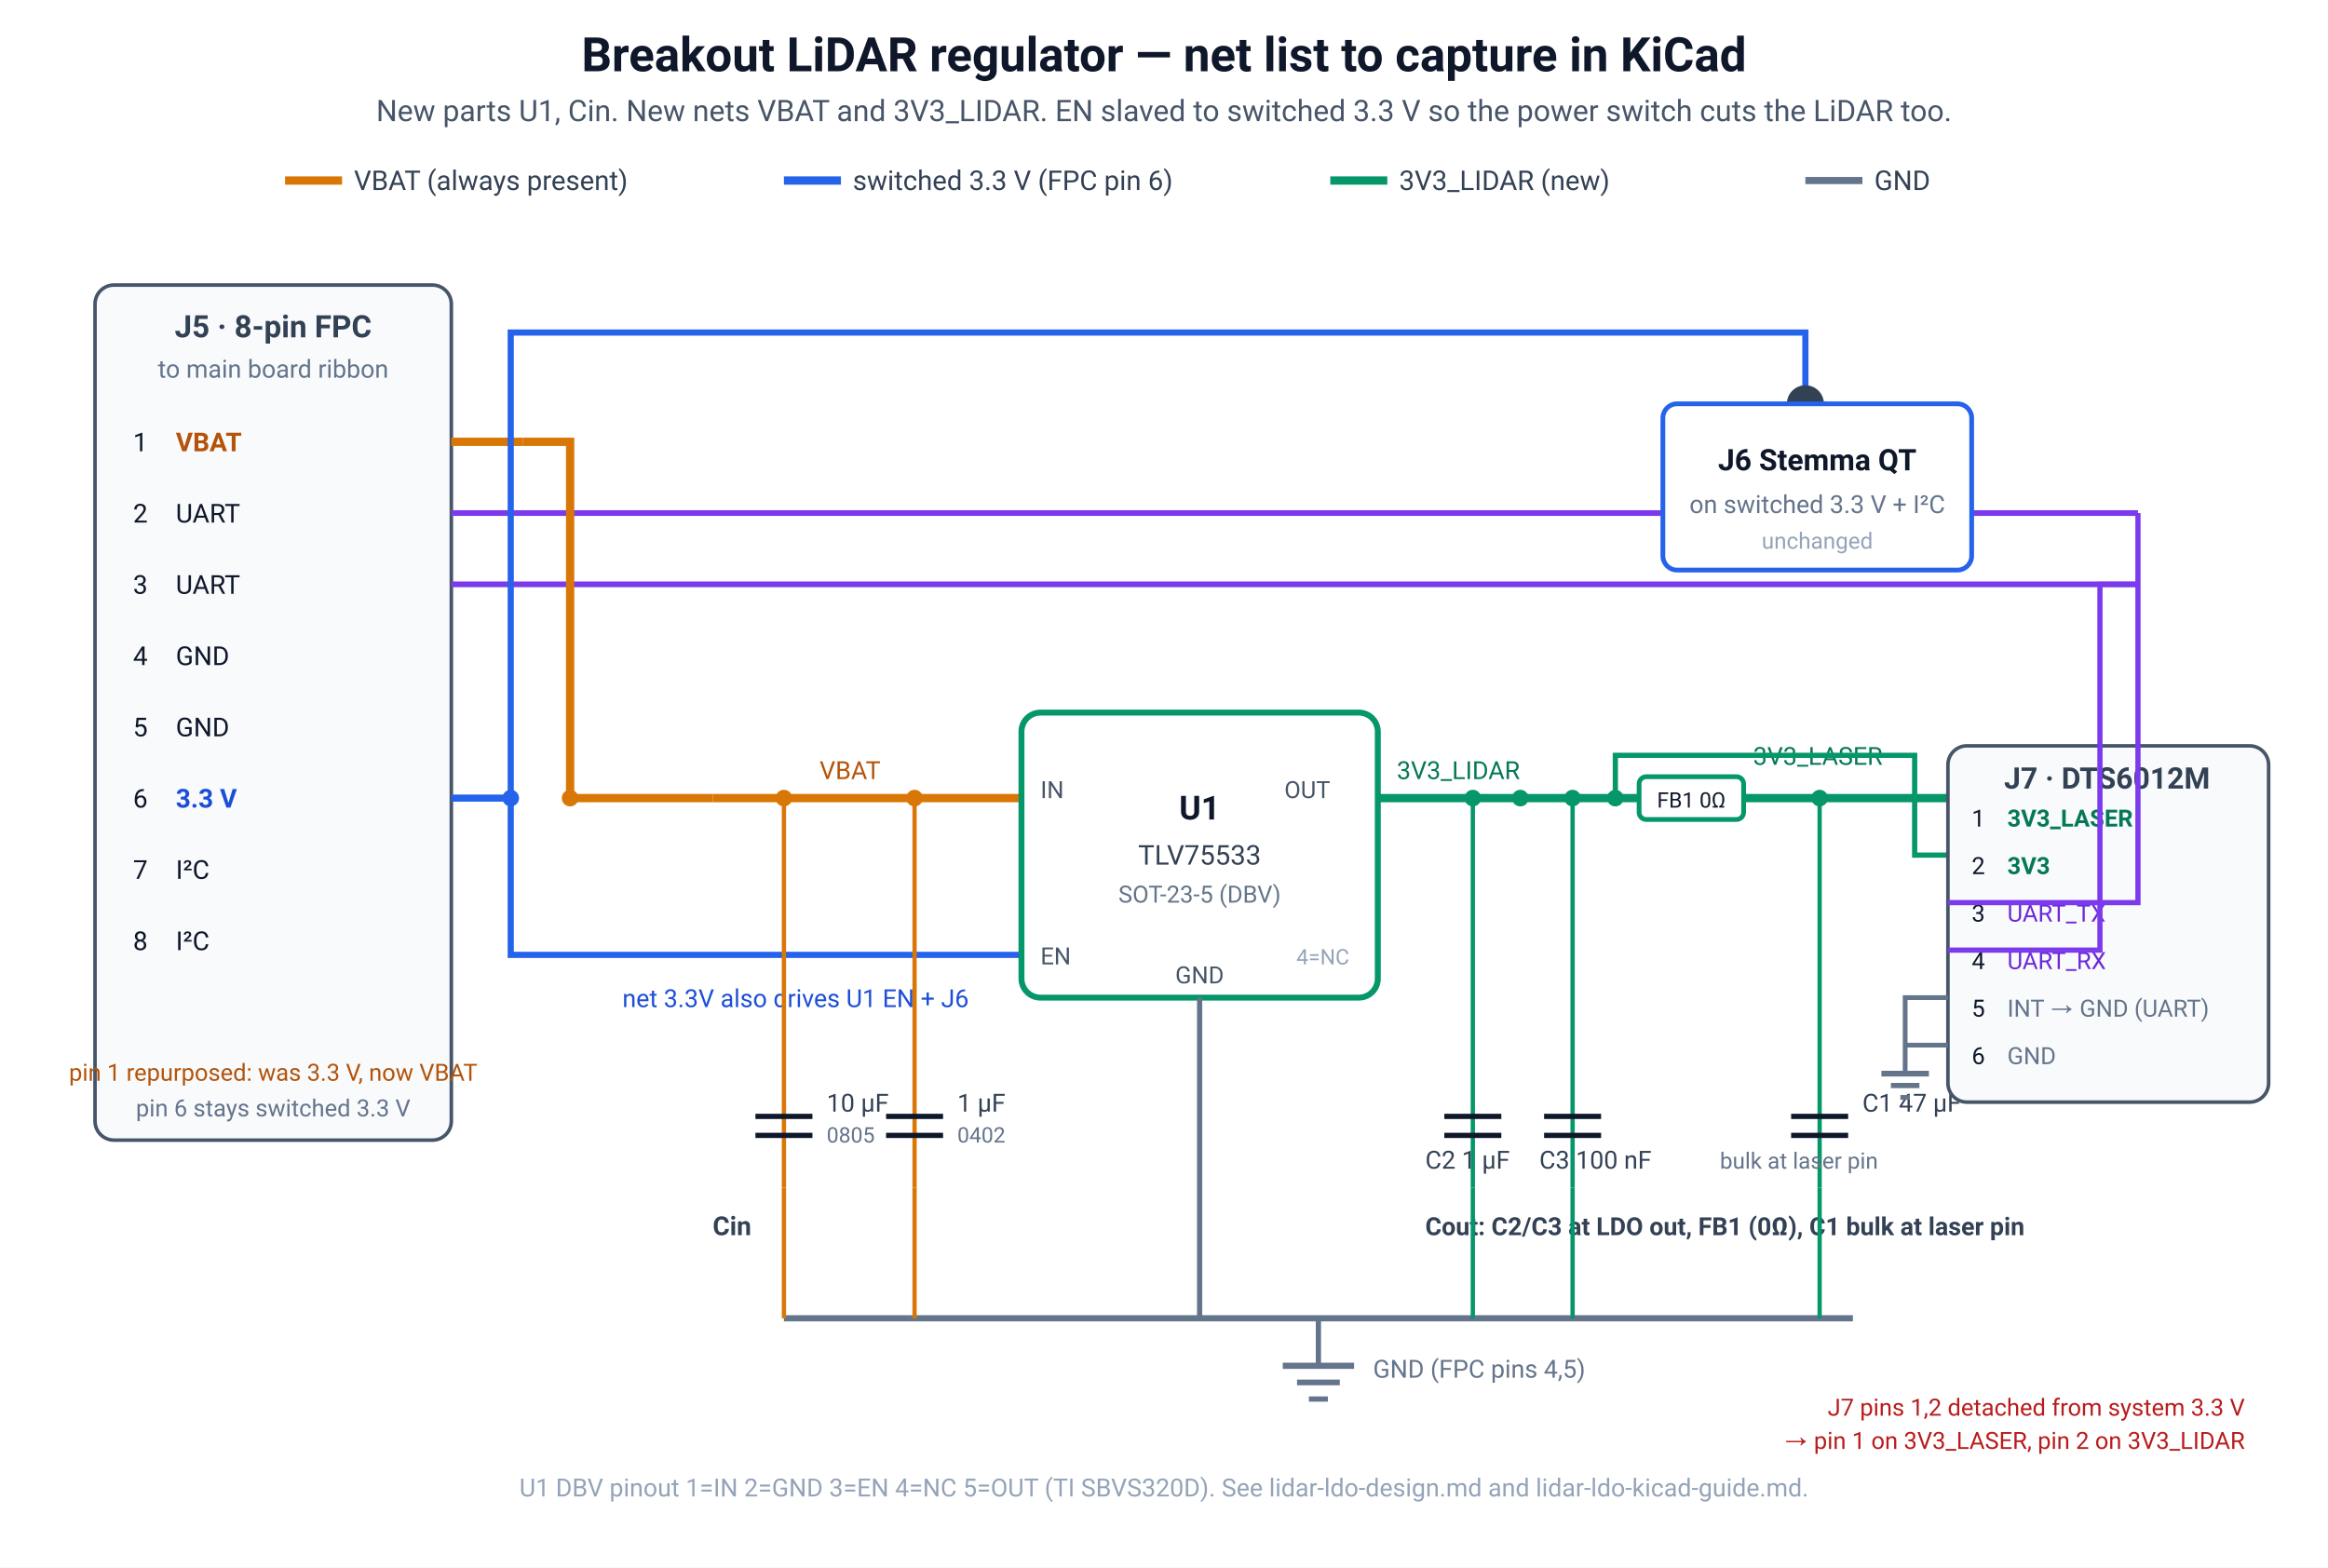
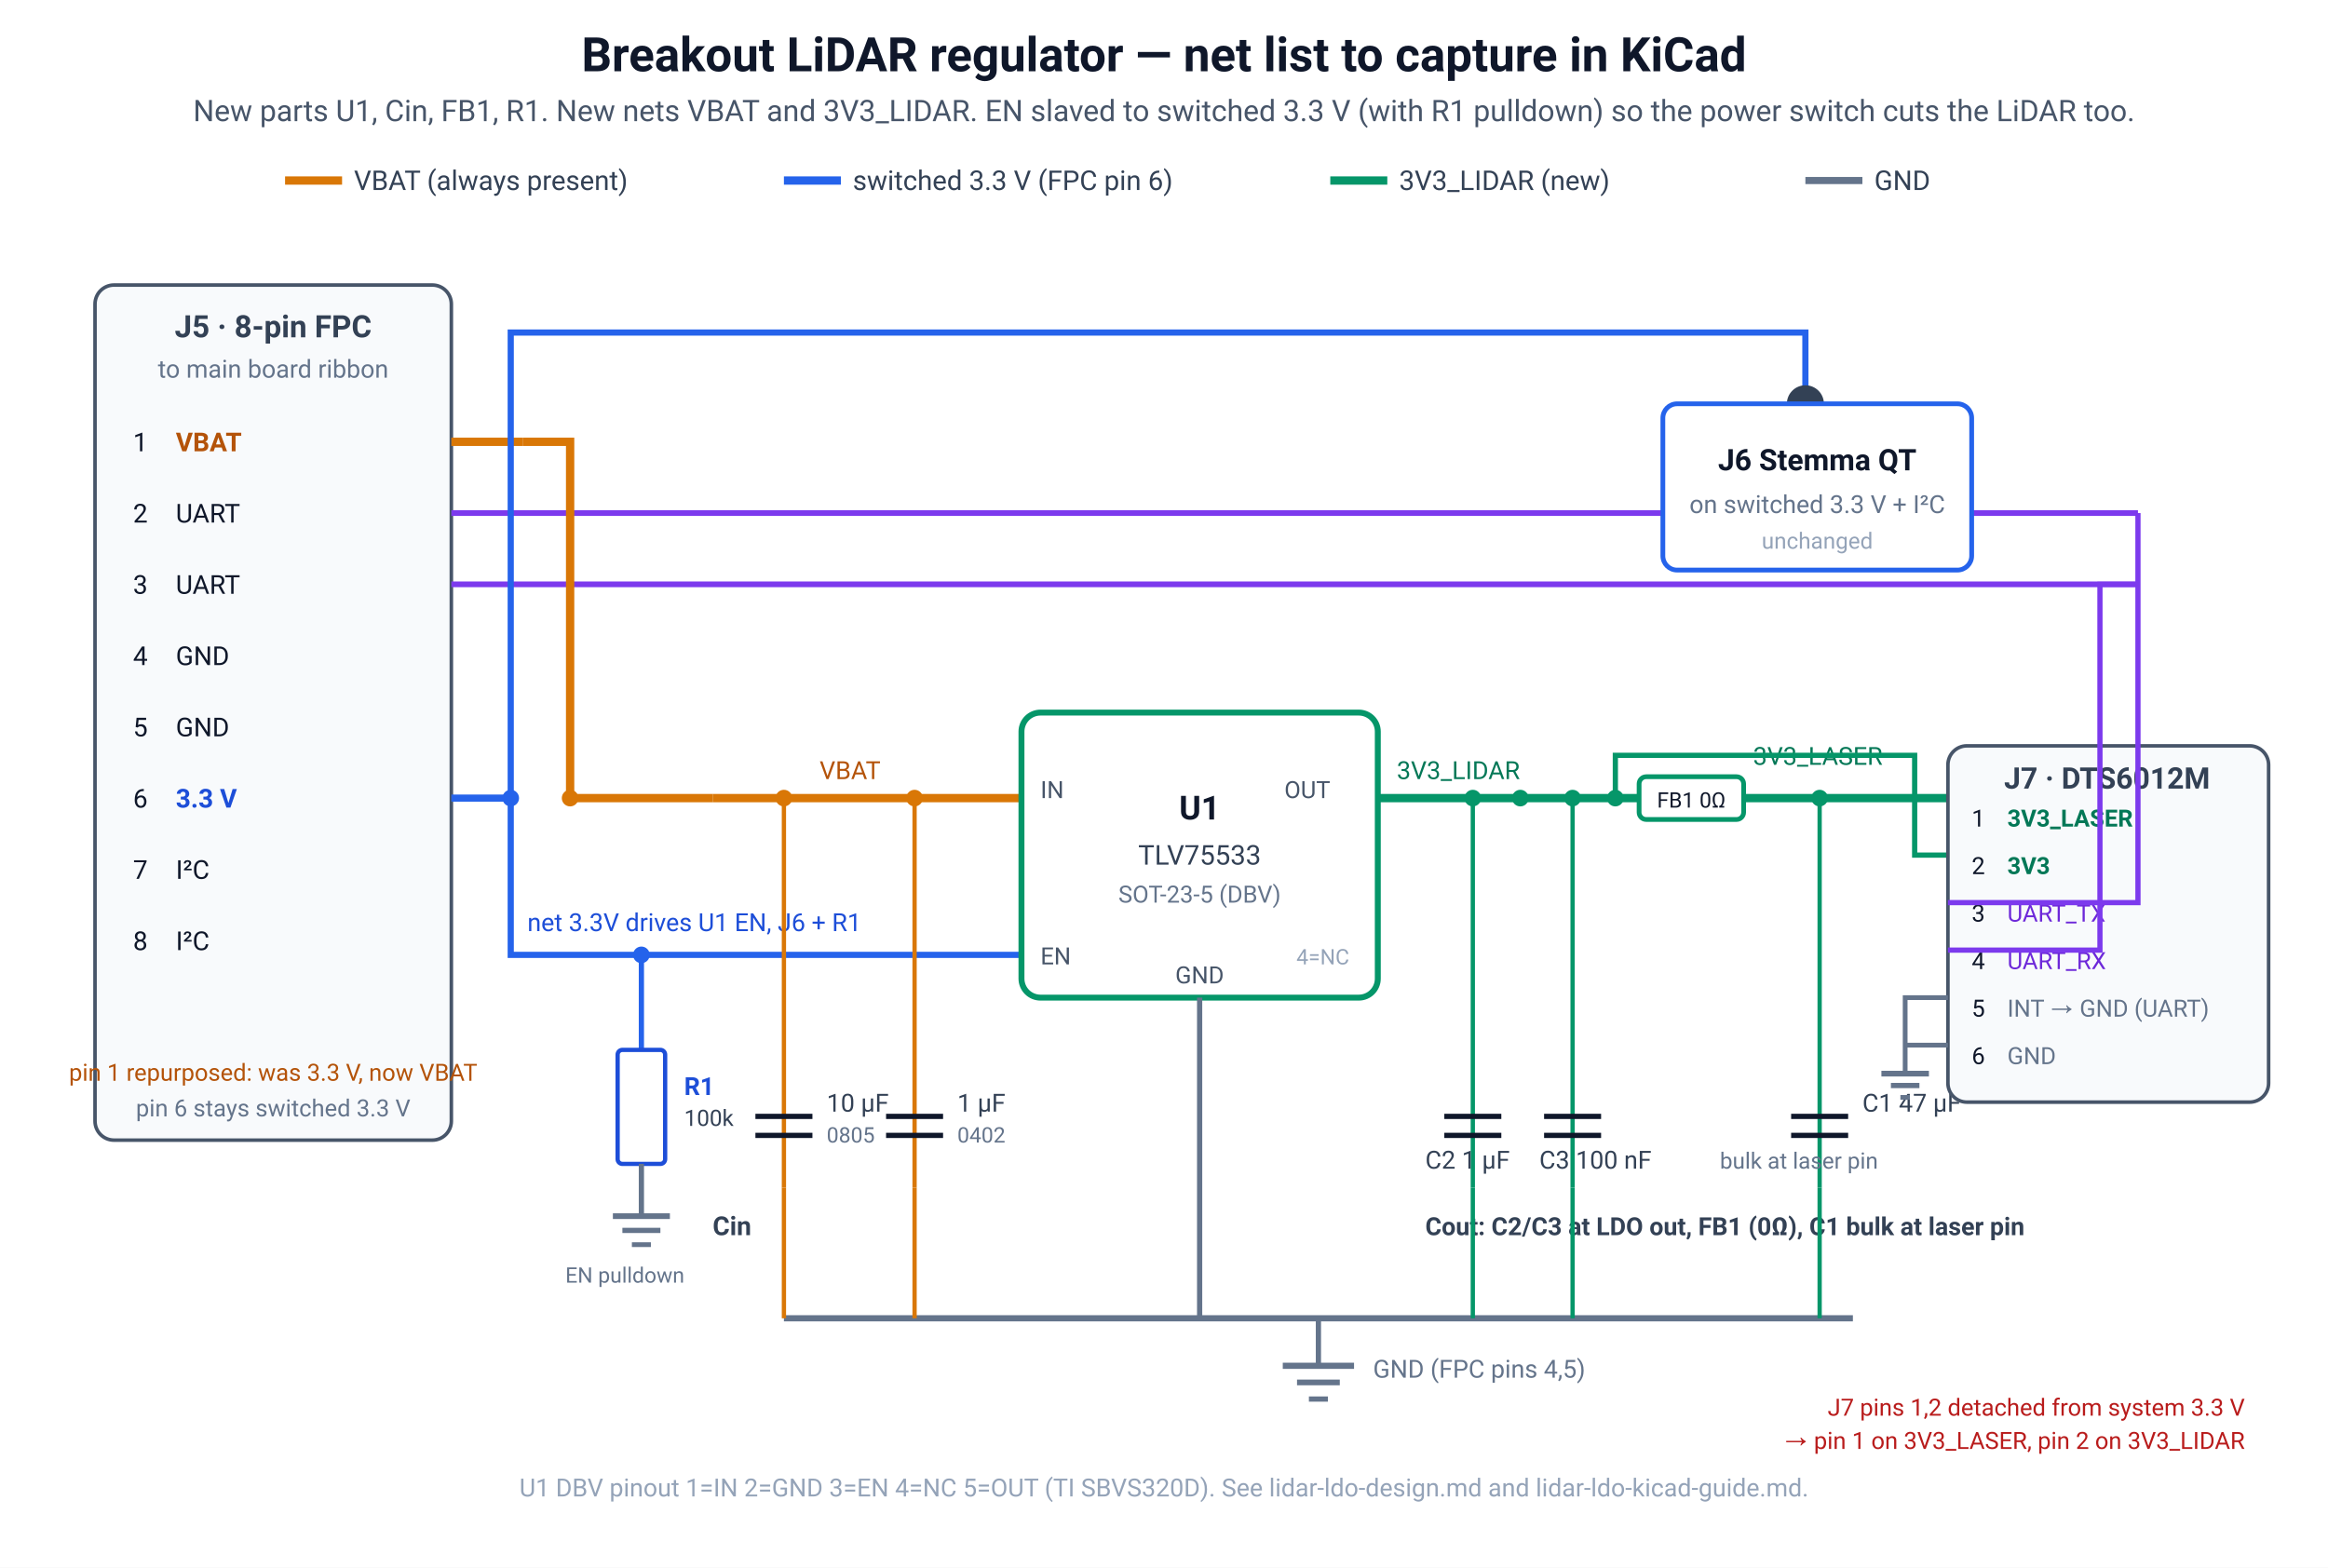
<svg xmlns="http://www.w3.org/2000/svg" viewBox="0 0 980 660" font-family="-apple-system, Segoe UI, Roboto, Helvetica, Arial, sans-serif">
  <defs>
    <marker id="dot" markerWidth="6" markerHeight="6" refX="3" refY="3">
      <circle cx="3" cy="3" r="3" fill="#334155" />
    </marker>
  </defs>
  <rect x="0" y="0" width="980" height="660" fill="#ffffff" />
  <text x="490" y="30" text-anchor="middle" font-size="20" font-weight="700" fill="#0f172a">Breakout LiDAR regulator — net list to capture in KiCad</text>
-   <text x="490" y="51" text-anchor="middle" font-size="12.5" fill="#475569">New parts U1, Cin. New nets VBAT and 3V3_LIDAR. EN slaved to switched 3.3 V so the power switch cuts the LiDAR too.</text>
+   <text x="490" y="51" text-anchor="middle" font-size="12.5" fill="#475569">New parts U1, Cin, FB1, R1. New nets VBAT and 3V3_LIDAR. EN slaved to switched 3.3 V (with R1 pulldown) so the power switch cuts the LiDAR too.</text>
  <g font-size="11.5" fill="#334155">
    <line x1="120" y1="76" x2="144" y2="76" stroke="#d97706" stroke-width="3.5" />
    <text x="149" y="80">VBAT (always present)</text>
    <line x1="330" y1="76" x2="354" y2="76" stroke="#2563eb" stroke-width="3.5" />
    <text x="359" y="80">switched 3.3 V (FPC pin 6)</text>
    <line x1="560" y1="76" x2="584" y2="76" stroke="#059669" stroke-width="3.5" />
    <text x="589" y="80">3V3_LIDAR (new)</text>
    <line x1="760" y1="76" x2="784" y2="76" stroke="#64748b" stroke-width="3" stroke-dasharray="2 0" />
    <text x="789" y="80">GND</text>
  </g>
  <rect x="40" y="120" width="150" height="360" rx="8" fill="#f8fafc" stroke="#475569" stroke-width="1.5" />
  <text x="115" y="142" text-anchor="middle" font-size="13" font-weight="700" fill="#334155">J5 · 8-pin FPC</text>
  <text x="115" y="159" text-anchor="middle" font-size="10.5" fill="#64748b">to main board ribbon</text>
  <g font-size="11" fill="#0f172a">
    <text x="56" y="190">1</text>
    <text x="74" y="190" font-weight="700" fill="#b45309">VBAT</text>
    <text x="56" y="220">2</text>
    <text x="74" y="220">UART</text>
    <text x="56" y="250">3</text>
    <text x="74" y="250">UART</text>
    <text x="56" y="280">4</text>
    <text x="74" y="280">GND</text>
    <text x="56" y="310">5</text>
    <text x="74" y="310">GND</text>
    <text x="56" y="340">6</text>
    <text x="74" y="340" font-weight="600" fill="#1d4ed8">3.3 V</text>
    <text x="56" y="370">7</text>
    <text x="74" y="370">I²C</text>
    <text x="56" y="400">8</text>
    <text x="74" y="400">I²C</text>
  </g>
  <text x="115" y="455" text-anchor="middle" font-size="10" fill="#b45309">pin 1 repurposed: was 3.3 V, now VBAT</text>
  <text x="115" y="470" text-anchor="middle" font-size="10" fill="#64748b">pin 6 stays switched 3.3 V</text>
  <line x1="190" y1="186" x2="220" y2="186" stroke="#d97706" stroke-width="3.5" />
  <line x1="190" y1="216" x2="900" y2="216" stroke="#7c3aed" stroke-width="2.4" />
  <line x1="190" y1="246" x2="900" y2="246" stroke="#7c3aed" stroke-width="2.4" />
  <line x1="190" y1="336" x2="215" y2="336" stroke="#2563eb" stroke-width="3" />
  <circle cx="215" cy="336" r="3.5" fill="#2563eb" />
  <polyline points="215,336 215,140 760,140 760,170" fill="none" stroke="#2563eb" stroke-width="2.6" marker-end="url(#dot)" />
  <polyline points="215,336 215,402 430,402" fill="none" stroke="#2563eb" stroke-width="2.6" />
-   <text x="262" y="424" font-size="10.5" fill="#1d4ed8">net 3.3V also drives U1 EN + J6</text>
+   <text x="222" y="392" font-size="10.5" fill="#1d4ed8">net 3.3V drives U1 EN, J6 + R1</text>
+   <circle cx="270" cy="402" r="3.5" fill="#2563eb" />
+   <line x1="270" y1="402" x2="270" y2="442" stroke="#2563eb" stroke-width="2.2" />
+   <rect x="260" y="442" width="20" height="48" rx="2" fill="#fff" stroke="#1d4ed8" stroke-width="1.8" />
+   <line x1="270" y1="490" x2="270" y2="512" stroke="#64748b" stroke-width="2.2" />
+   <line x1="258" y1="512" x2="282" y2="512" stroke="#64748b" stroke-width="2.4" />
+   <line x1="262" y1="518" x2="278" y2="518" stroke="#64748b" stroke-width="2.2" />
+   <line x1="266" y1="524" x2="274" y2="524" stroke="#64748b" stroke-width="2" />
+   <text x="288" y="461" font-size="10.5" font-weight="600" fill="#1d4ed8">R1</text>
+   <text x="288" y="474" font-size="9.5" fill="#334155">100k</text>
+   <text x="238" y="540" font-size="9" fill="#64748b">EN pulldown</text>
  <polyline points="220,186 240,186 240,336 300,336" fill="none" stroke="#d97706" stroke-width="3.5" />
  <circle cx="240" cy="336" r="3.5" fill="#d97706" />
  <circle cx="330" cy="336" r="3.5" fill="#d97706" />
  <polyline points="300,336 430,336" fill="none" stroke="#d97706" stroke-width="3.5" />
  <text x="345" y="328" font-size="10.5" fill="#b45309">VBAT</text>
  <line x1="330" y1="336" x2="330" y2="500" stroke="#d97706" stroke-width="1.8" />
  <line x1="318" y1="470" x2="342" y2="470" stroke="#0f172a" stroke-width="2.2" />
  <line x1="318" y1="478" x2="342" y2="478" stroke="#0f172a" stroke-width="2.2" />
  <text x="348" y="468" font-size="10.5" fill="#334155">10 µF</text>
  <text x="348" y="481" font-size="9" fill="#64748b">0805</text>
  <circle cx="385" cy="336" r="3.5" fill="#d97706" />
  <line x1="385" y1="336" x2="385" y2="500" stroke="#d97706" stroke-width="1.8" />
  <line x1="373" y1="470" x2="397" y2="470" stroke="#0f172a" stroke-width="2.2" />
  <line x1="373" y1="478" x2="397" y2="478" stroke="#0f172a" stroke-width="2.2" />
  <text x="403" y="468" font-size="10.5" fill="#334155">1 µF</text>
  <text x="403" y="481" font-size="9" fill="#64748b">0402</text>
  <text x="300" y="520" font-size="11" font-weight="600" fill="#334155">Cin</text>
  <rect x="430" y="300" width="150" height="120" rx="8" fill="#fff" stroke="#059669" stroke-width="2.5" />
  <text x="505" y="345" text-anchor="middle" font-size="14" font-weight="700" fill="#0f172a">U1</text>
  <text x="505" y="364" text-anchor="middle" font-size="11.5" fill="#334155">TLV75533</text>
  <text x="505" y="380" text-anchor="middle" font-size="10" fill="#64748b">SOT-23-5 (DBV)</text>
  <text x="438" y="336" font-size="10" fill="#475569">IN</text>
  <text x="438" y="406" font-size="10" fill="#475569">EN</text>
  <text x="560" y="336" font-size="10" text-anchor="end" fill="#475569">OUT</text>
  <text x="505" y="414" text-anchor="middle" font-size="10" fill="#475569">GND</text>
  <text x="568" y="406" font-size="9" text-anchor="end" fill="#94a3b8">4=NC</text>
  <line x1="505" y1="420" x2="505" y2="555" stroke="#64748b" stroke-width="2.2" />
  <polyline points="580,336 640,336" fill="none" stroke="#059669" stroke-width="3.5" />
  <circle cx="640" cy="336" r="3.5" fill="#059669" />
  <text x="588" y="328" font-size="10.5" fill="#047857">3V3_LIDAR</text>
  <polyline points="640,336 690,336" fill="none" stroke="#059669" stroke-width="3.5" />
  <rect x="690" y="327" width="44" height="18" rx="3" fill="#fff" stroke="#059669" stroke-width="2" />
  <text x="712" y="340" text-anchor="middle" font-size="9" fill="#0f172a">FB1 0Ω</text>
  <polyline points="734,336 820,336" fill="none" stroke="#059669" stroke-width="3.5" />
  <text x="738" y="322" font-size="10.5" fill="#047857">3V3_LASER</text>
  <circle cx="620" cy="336" r="3.5" fill="#059669" />
  <line x1="620" y1="336" x2="620" y2="500" stroke="#059669" stroke-width="1.8" />
  <line x1="608" y1="470" x2="632" y2="470" stroke="#0f172a" stroke-width="2.2" />
  <line x1="608" y1="478" x2="632" y2="478" stroke="#0f172a" stroke-width="2.2" />
  <text x="600" y="492" font-size="10.5" fill="#334155">C2 1 µF</text>
  <circle cx="662" cy="336" r="3.5" fill="#059669" />
  <line x1="662" y1="336" x2="662" y2="500" stroke="#059669" stroke-width="1.8" />
  <line x1="650" y1="470" x2="674" y2="470" stroke="#0f172a" stroke-width="2.2" />
  <line x1="650" y1="478" x2="674" y2="478" stroke="#0f172a" stroke-width="2.2" />
  <text x="648" y="492" font-size="10.5" fill="#334155">C3 100 nF</text>
  <circle cx="766" cy="336" r="3.5" fill="#059669" />
  <line x1="766" y1="336" x2="766" y2="500" stroke="#059669" stroke-width="1.8" />
  <line x1="754" y1="470" x2="778" y2="470" stroke="#0f172a" stroke-width="2.2" />
  <line x1="754" y1="478" x2="778" y2="478" stroke="#0f172a" stroke-width="2.2" />
  <text x="784" y="468" font-size="10.5" fill="#334155">C1 47 µF</text>
  <text x="724" y="492" font-size="9.5" fill="#64748b">bulk at laser pin</text>
  <circle cx="680" cy="336" r="3.5" fill="#059669" />
  <polyline points="680,336 680,318 806,318 806,360 820,360" fill="none" stroke="#059669" stroke-width="2.2" />
  <text x="600" y="520" font-size="10.5" font-weight="600" fill="#334155">Cout: C2/C3 at LDO out, FB1 (0Ω), C1 bulk at laser pin</text>
  <line x1="330" y1="555" x2="780" y2="555" stroke="#64748b" stroke-width="2.6" />
  <line x1="330" y1="500" x2="330" y2="555" stroke="#d97706" stroke-width="1.8" />
  <line x1="385" y1="500" x2="385" y2="555" stroke="#d97706" stroke-width="1.8" />
  <line x1="620" y1="500" x2="620" y2="555" stroke="#059669" stroke-width="1.8" />
  <line x1="662" y1="500" x2="662" y2="555" stroke="#059669" stroke-width="1.8" />
  <line x1="766" y1="500" x2="766" y2="555" stroke="#059669" stroke-width="1.8" />
  <line x1="555" y1="555" x2="555" y2="575" stroke="#64748b" stroke-width="2.2" />
  <line x1="540" y1="575" x2="570" y2="575" stroke="#64748b" stroke-width="2.6" />
  <line x1="546" y1="582" x2="564" y2="582" stroke="#64748b" stroke-width="2.4" />
  <line x1="551" y1="589" x2="559" y2="589" stroke="#64748b" stroke-width="2.2" />
  <text x="578" y="580" font-size="10.5" fill="#64748b">GND (FPC pins 4,5)</text>
  <rect x="700" y="170" width="130" height="70" rx="6" fill="#fff" stroke="#2563eb" stroke-width="2" />
  <text x="765" y="198" text-anchor="middle" font-size="12.5" font-weight="600" fill="#0f172a">J6 Stemma QT</text>
  <text x="765" y="216" text-anchor="middle" font-size="10.5" fill="#64748b">on switched 3.3 V + I²C</text>
  <text x="765" y="231" text-anchor="middle" font-size="9.5" fill="#94a3b8">unchanged</text>
  <rect x="820" y="314" width="135" height="150" rx="8" fill="#f8fafc" stroke="#475569" stroke-width="1.5" />
  <text x="887" y="332" text-anchor="middle" font-size="12.5" font-weight="700" fill="#334155">J7 · DTS6012M</text>
  <g font-size="10" fill="#0f172a">
    <text x="830" y="348">1</text>
    <text x="845" y="348" font-weight="600" fill="#047857">3V3_LASER</text>
    <text x="830" y="368">2</text>
    <text x="845" y="368" font-weight="600" fill="#047857">3V3</text>
    <text x="830" y="388">3</text>
    <text x="845" y="388" fill="#6d28d9">UART_TX</text>
    <text x="830" y="408">4</text>
    <text x="845" y="408" fill="#6d28d9">UART_RX</text>
    <text x="830" y="428">5</text>
    <text x="845" y="428" fill="#64748b">INT → GND (UART)</text>
    <text x="830" y="448">6</text>
    <text x="845" y="448" fill="#64748b">GND</text>
  </g>
  <polyline points="900,216 900,380 820,380" fill="none" stroke="#7c3aed" stroke-width="2.2" />
  <polyline points="900,246 884,246 884,400 820,400" fill="none" stroke="#7c3aed" stroke-width="2.2" />
  <polyline points="820,420 802,420 802,452" fill="none" stroke="#64748b" stroke-width="2" />
  <polyline points="820,440 802,440" fill="none" stroke="#64748b" stroke-width="2" />
  <line x1="792" y1="452" x2="812" y2="452" stroke="#64748b" stroke-width="2.4" />
  <line x1="796" y1="457" x2="808" y2="457" stroke="#64748b" stroke-width="2.2" />
  <line x1="800" y1="462" x2="804" y2="462" stroke="#64748b" stroke-width="2" />
  <text x="945" y="596" text-anchor="end" font-size="10" fill="#b91c1c">J7 pins 1,2 detached from system 3.3 V</text>
  <text x="945" y="610" text-anchor="end" font-size="10" fill="#b91c1c">→ pin 1 on 3V3_LASER, pin 2 on 3V3_LIDAR</text>
  <text x="490" y="630" text-anchor="middle" font-size="10.5" fill="#94a3b8">U1 DBV pinout 1=IN 2=GND 3=EN 4=NC 5=OUT (TI SBVS320D). See lidar-ldo-design.md and lidar-ldo-kicad-guide.md.</text>
</svg>
